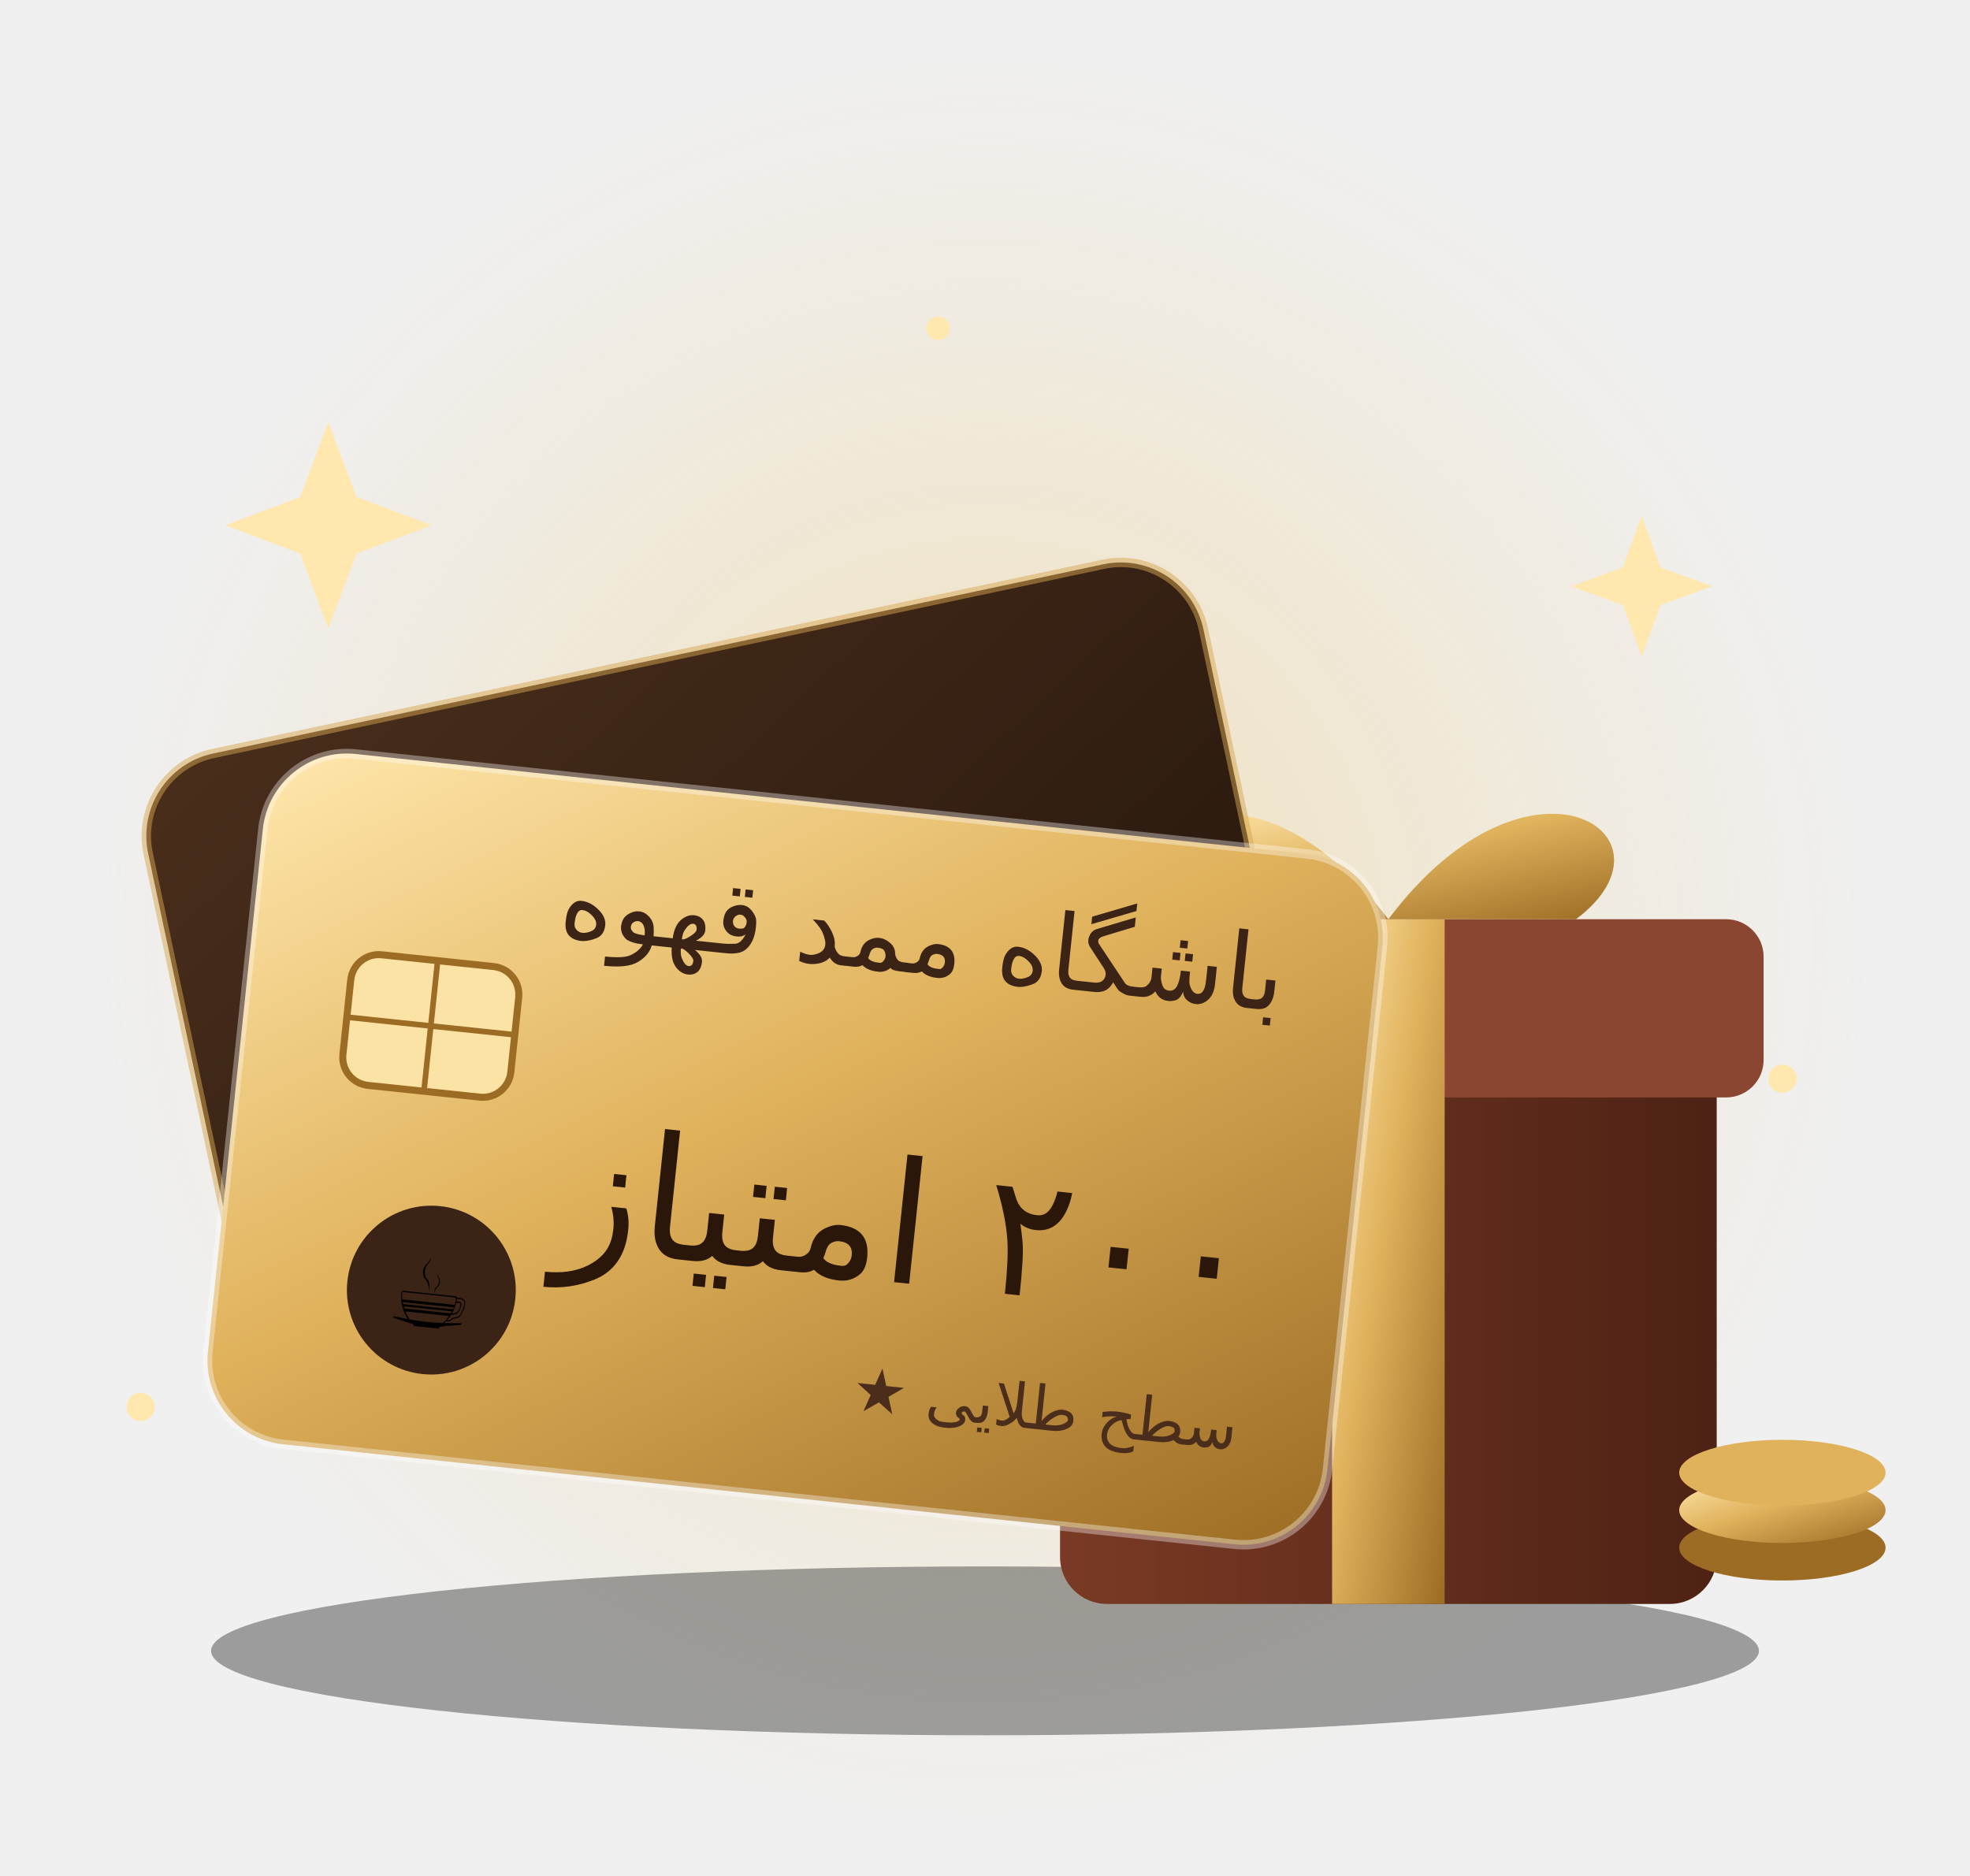
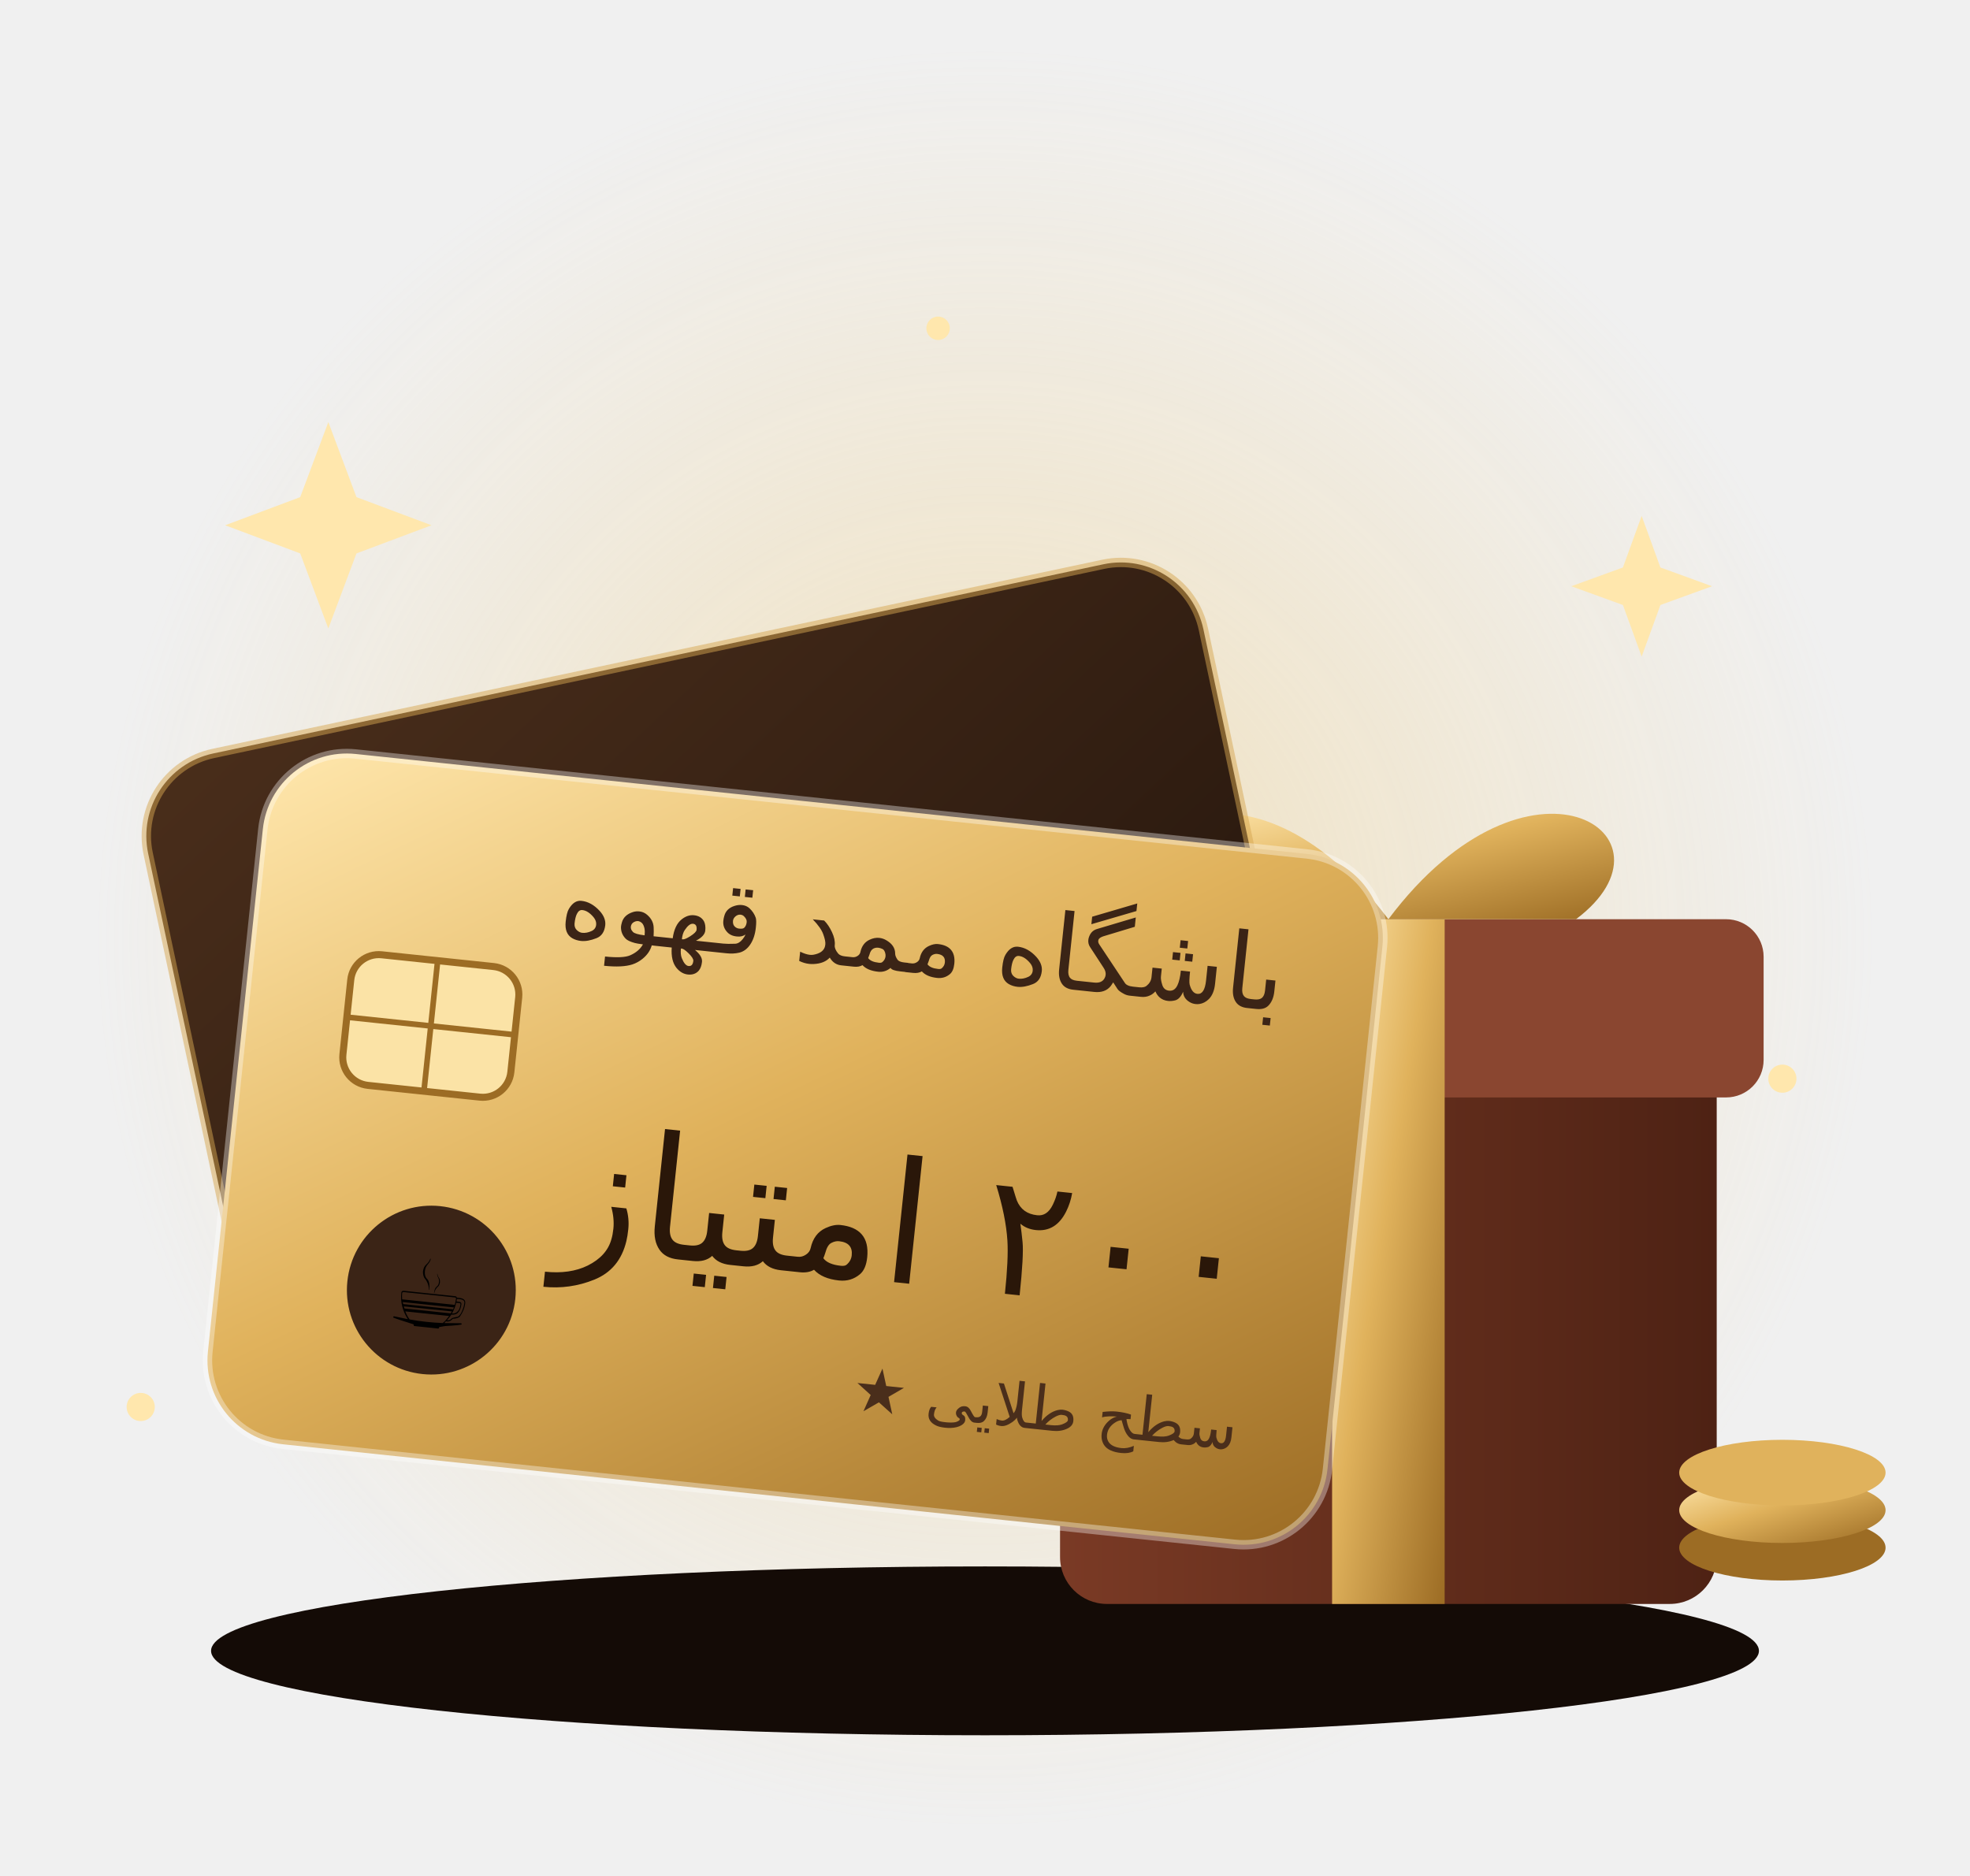
<svg xmlns="http://www.w3.org/2000/svg" viewBox="0 0 420 400">
  <defs>
    <radialGradient id="glow" cx="50%" cy="50%" r="50%">
      <stop offset="0" stop-color="#f1cd7d" stop-opacity=".45" />
      <stop offset="1" stop-color="#f1cd7d" stop-opacity="0" />
    </radialGradient>
    <linearGradient id="gold" x1="0" x2="1" y1="0" y2="1">
      <stop offset="0" stop-color="#ffe7ad" />
      <stop offset=".45" stop-color="#e0b25c" />
      <stop offset="1" stop-color="#9c6c24" />
    </linearGradient>
    <linearGradient id="card2" x1="0" x2="1" y1="0" y2="1">
      <stop offset="0" stop-color="#4a2e1b" />
      <stop offset="1" stop-color="#22140c" />
    </linearGradient>
    <linearGradient id="box" x1="0" x2="1">
      <stop offset="0" stop-color="#7a3a25" />
      <stop offset="1" stop-color="#4e2214" />
    </linearGradient>
  </defs>
  <circle cx="210" cy="200" r="190" fill="url(#glow)" />
-   <ellipse cx="210" cy="352" rx="165" ry="18" fill="#000" opacity=".35" />
+   <ellipse cx="210" cy="352" rx="165" ry="18" fill="#140b06" />
  <rect x="226" y="222" width="140" height="120" rx="10" fill="url(#box)" />
  <rect x="216" y="196" width="160" height="38" rx="8" fill="#8a4630" />
  <rect x="284" y="196" width="24" height="146" fill="url(#gold)" />
  <path d="M296 196 c-30 -40 -64 -18 -40 0 z M296 196 c30 -40 64 -18 40 0 z" fill="url(#gold)" />
  <g transform="rotate(-12 150 210)">
    <rect x="40" y="140" width="230" height="140" rx="18" fill="url(#card2)" stroke="#d6a650" stroke-opacity=".5" stroke-width="2" />
  </g>
  <g transform="rotate(6 160 240)">
    <rect x="50" y="170" width="240" height="148" rx="18" fill="url(#gold)" />
    <rect x="50" y="170" width="240" height="148" rx="18" fill="none" stroke="#fff" stroke-opacity=".35" stroke-width="2" />
    <rect x="72" y="212" width="36" height="28" rx="6" fill="#fbe3a6" stroke="#9c6c24" stroke-width="1.5" />
    <path d="M72 226 h36 M90 212 v28" stroke="#9c6c24" stroke-width="1.2" />
    <text x="270" y="204" direction="rtl" unicode-bidi="embed" text-anchor="start" font-family="Lalezar, Vazirmatn, Tahoma, sans-serif" font-size="22" fill="#3b2416">باشگاه ممد قهوه</text>
    <text x="270" y="270" direction="rtl" unicode-bidi="embed" text-anchor="start" font-family="Lalezar, Vazirmatn, Tahoma, sans-serif" font-size="36" fill="#2a1709">۲۰۰ امتیاز</text>
    <text x="270" y="298" direction="rtl" unicode-bidi="embed" text-anchor="start" font-family="Vazirmatn, Tahoma, sans-serif" font-size="13" fill="#4a2e1b">سطح طلایی ★</text>
    <circle cx="96" cy="282" r="18" fill="#3b2416" />
    <text x="96" y="290" text-anchor="middle" font-size="20">☕</text>
  </g>
  <g fill="#ffe7ad">
    <path d="M70 90 l6 16 16 6 -16 6 -6 16 -6 -16 -16 -6 16 -6z">
      <animate attributeName="opacity" values="1;.3;1" dur="2.4s" repeatCount="indefinite" />
    </path>
    <path d="M350 110 l4 11 11 4 -11 4 -4 11 -4 -11 -11 -4 11 -4z">
      <animate attributeName="opacity" values=".3;1;.3" dur="2s" repeatCount="indefinite" />
    </path>
    <circle cx="380" cy="230" r="3" />
    <circle cx="30" cy="300" r="3" />
    <circle cx="200" cy="70" r="2.5" />
  </g>
  <g>
    <ellipse cx="380" cy="330" rx="22" ry="7" fill="#9c6c24" />
    <ellipse cx="380" cy="322" rx="22" ry="7" fill="url(#gold)" />
    <ellipse cx="380" cy="314" rx="22" ry="7" fill="#e0b25c" />
  </g>
</svg>
